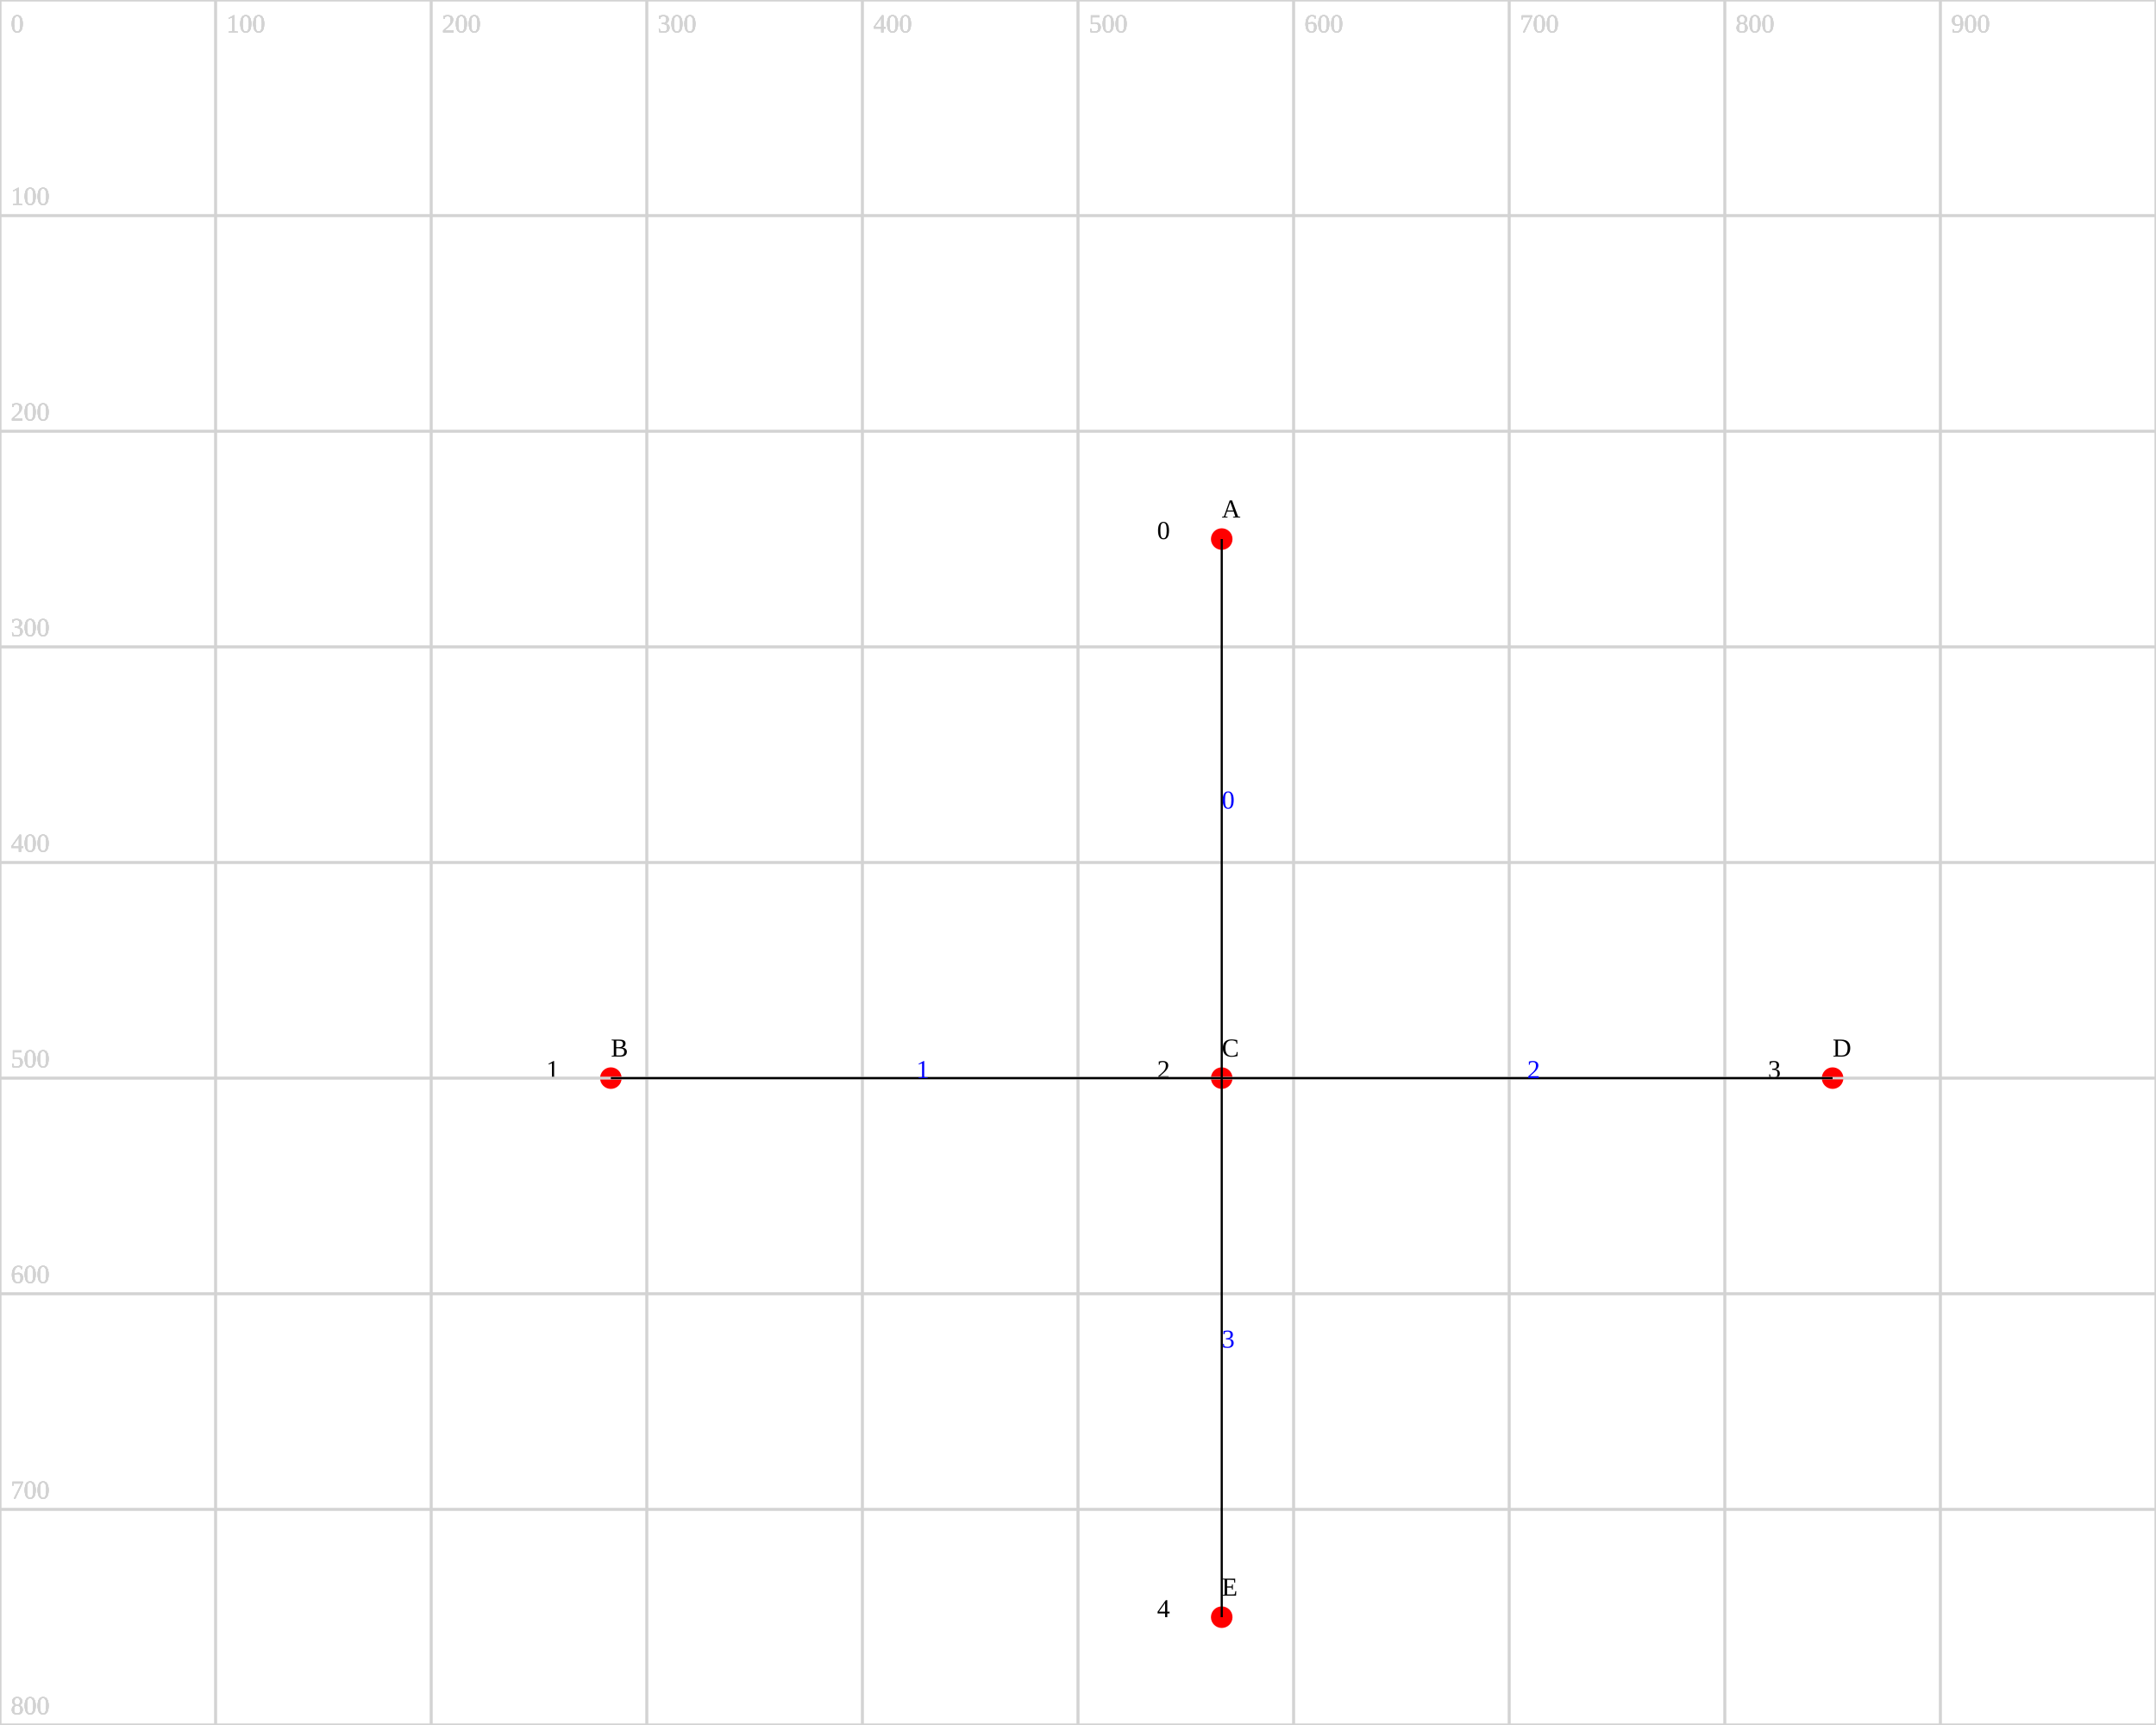
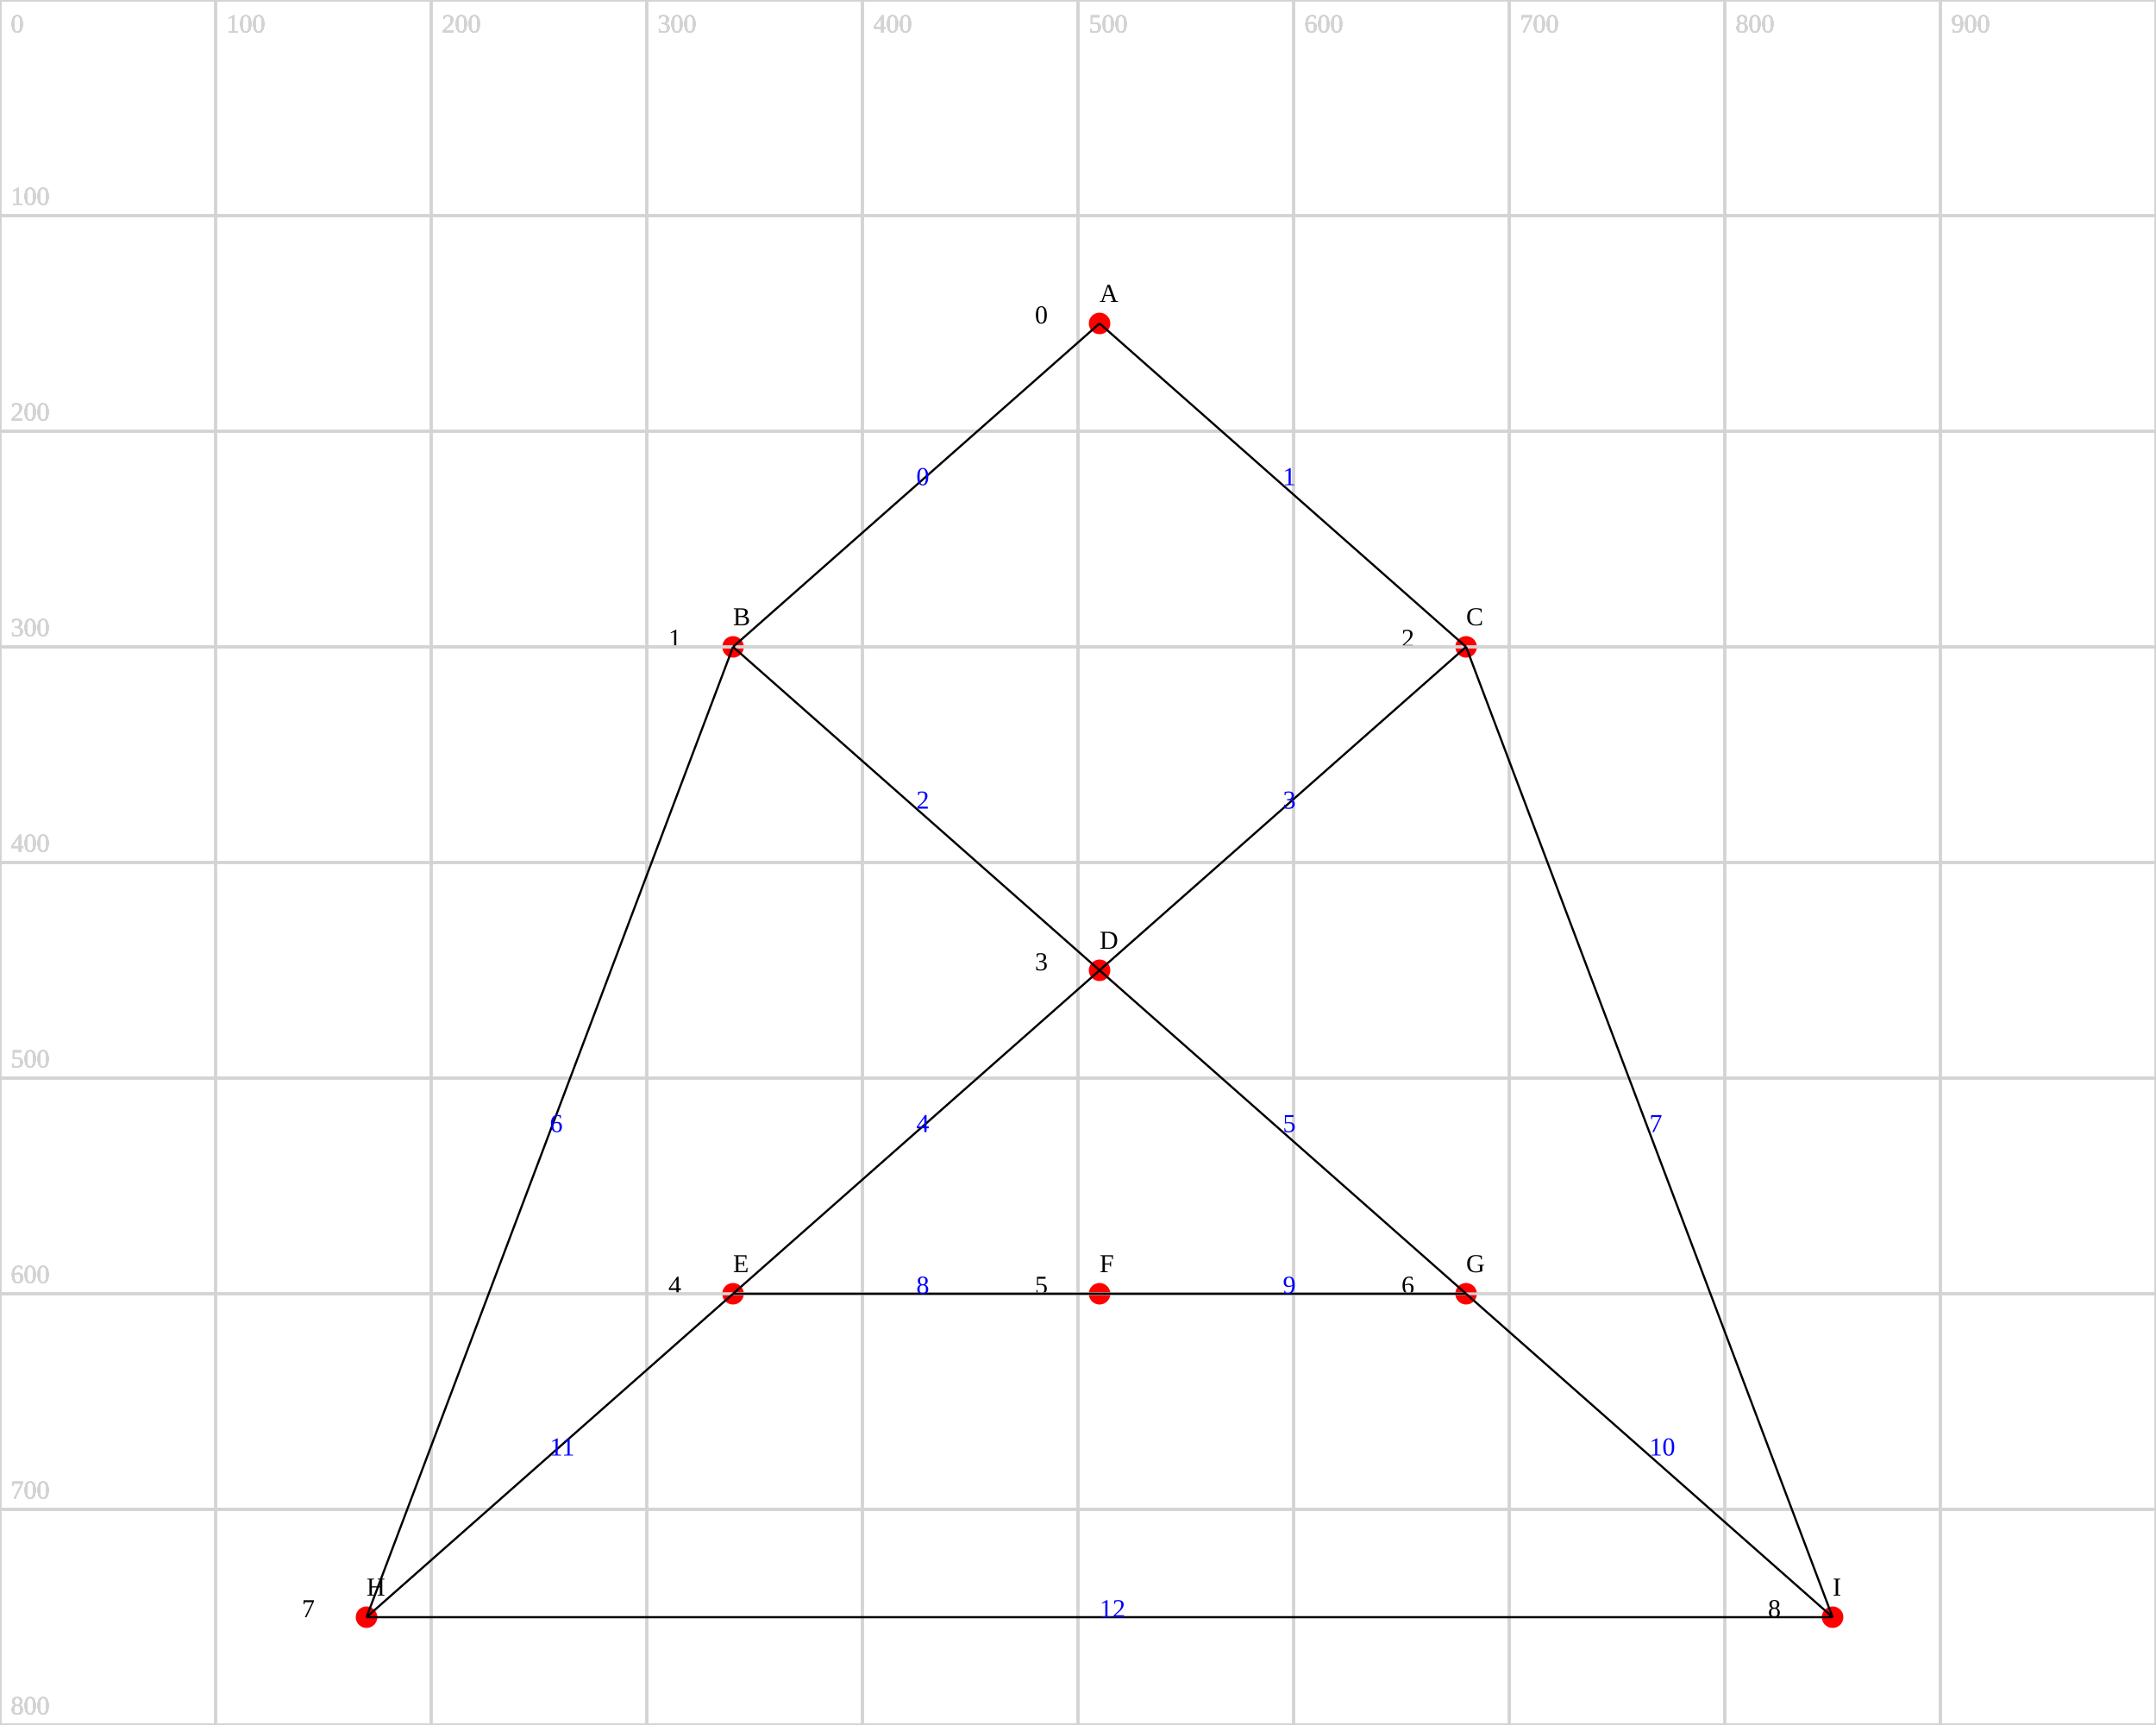
<svg xmlns="http://www.w3.org/2000/svg" version="1.1" width="1000" height="800">
-   <circle cx="566.667" cy="250" r="5" fill="red" />
-   <text x="566.667" y="240" fill="black">A</text>
-   <text x="536.667" y="250" fill="black">0</text>
-   <line x1="0" y1="0" x2="1000" y2="0" stroke="lightgrey" />
-   <text x="5" y="-5" fill="lightgrey">0</text>
-   <line x1="0" y1="100" x2="1000" y2="100" stroke="lightgrey" />
-   <text x="5" y="95" fill="lightgrey">100</text>
-   <line x1="0" y1="200" x2="1000" y2="200" stroke="lightgrey" />
-   <text x="5" y="195" fill="lightgrey">200</text>
-   <line x1="0" y1="300" x2="1000" y2="300" stroke="lightgrey" />
-   <text x="5" y="295" fill="lightgrey">300</text>
-   <line x1="0" y1="400" x2="1000" y2="400" stroke="lightgrey" />
-   <text x="5" y="395" fill="lightgrey">400</text>
-   <line x1="0" y1="500" x2="1000" y2="500" stroke="lightgrey" />
-   <text x="5" y="495" fill="lightgrey">500</text>
-   <line x1="0" y1="600" x2="1000" y2="600" stroke="lightgrey" />
-   <text x="5" y="595" fill="lightgrey">600</text>
-   <line x1="0" y1="700" x2="1000" y2="700" stroke="lightgrey" />
-   <text x="5" y="695" fill="lightgrey">700</text>
-   <line x1="0" y1="800" x2="1000" y2="800" stroke="lightgrey" />
-   <text x="5" y="795" fill="lightgrey">800</text>
-   <line x1="0" y1="0" x2="0" y2="800" stroke="lightgrey" />
-   <text x="5" y="15" fill="lightgrey">0</text>
-   <line x1="100" y1="0" x2="100" y2="800" stroke="lightgrey" />
-   <text x="105" y="15" fill="lightgrey">100</text>
-   <line x1="200" y1="0" x2="200" y2="800" stroke="lightgrey" />
-   <text x="205" y="15" fill="lightgrey">200</text>
-   <line x1="300" y1="0" x2="300" y2="800" stroke="lightgrey" />
-   <text x="305" y="15" fill="lightgrey">300</text>
-   <line x1="400" y1="0" x2="400" y2="800" stroke="lightgrey" />
-   <text x="405" y="15" fill="lightgrey">400</text>
-   <line x1="500" y1="0" x2="500" y2="800" stroke="lightgrey" />
-   <text x="505" y="15" fill="lightgrey">500</text>
-   <line x1="600" y1="0" x2="600" y2="800" stroke="lightgrey" />
-   <text x="605" y="15" fill="lightgrey">600</text>
-   <line x1="700" y1="0" x2="700" y2="800" stroke="lightgrey" />
-   <text x="705" y="15" fill="lightgrey">700</text>
-   <line x1="800" y1="0" x2="800" y2="800" stroke="lightgrey" />
-   <text x="805" y="15" fill="lightgrey">800</text>
-   <line x1="900" y1="0" x2="900" y2="800" stroke="lightgrey" />
-   <text x="905" y="15" fill="lightgrey">900</text>
-   <line x1="1000" y1="0" x2="1000" y2="800" stroke="lightgrey" />
-   <text x="1005" y="15" fill="lightgrey">1000</text>
-   <circle cx="283.333" cy="500" r="5" fill="red" />
-   <text x="283.333" y="490" fill="black">B</text>
-   <text x="253.333" y="500" fill="black">1</text>
-   <line x1="0" y1="0" x2="1000" y2="0" stroke="lightgrey" />
-   <text x="5" y="-5" fill="lightgrey">0</text>
-   <line x1="0" y1="100" x2="1000" y2="100" stroke="lightgrey" />
-   <text x="5" y="95" fill="lightgrey">100</text>
-   <line x1="0" y1="200" x2="1000" y2="200" stroke="lightgrey" />
-   <text x="5" y="195" fill="lightgrey">200</text>
-   <line x1="0" y1="300" x2="1000" y2="300" stroke="lightgrey" />
-   <text x="5" y="295" fill="lightgrey">300</text>
-   <line x1="0" y1="400" x2="1000" y2="400" stroke="lightgrey" />
-   <text x="5" y="395" fill="lightgrey">400</text>
-   <line x1="0" y1="500" x2="1000" y2="500" stroke="lightgrey" />
-   <text x="5" y="495" fill="lightgrey">500</text>
-   <line x1="0" y1="600" x2="1000" y2="600" stroke="lightgrey" />
-   <text x="5" y="595" fill="lightgrey">600</text>
-   <line x1="0" y1="700" x2="1000" y2="700" stroke="lightgrey" />
-   <text x="5" y="695" fill="lightgrey">700</text>
-   <line x1="0" y1="800" x2="1000" y2="800" stroke="lightgrey" />
-   <text x="5" y="795" fill="lightgrey">800</text>
-   <line x1="0" y1="0" x2="0" y2="800" stroke="lightgrey" />
-   <text x="5" y="15" fill="lightgrey">0</text>
-   <line x1="100" y1="0" x2="100" y2="800" stroke="lightgrey" />
-   <text x="105" y="15" fill="lightgrey">100</text>
-   <line x1="200" y1="0" x2="200" y2="800" stroke="lightgrey" />
-   <text x="205" y="15" fill="lightgrey">200</text>
-   <line x1="300" y1="0" x2="300" y2="800" stroke="lightgrey" />
-   <text x="305" y="15" fill="lightgrey">300</text>
-   <line x1="400" y1="0" x2="400" y2="800" stroke="lightgrey" />
-   <text x="405" y="15" fill="lightgrey">400</text>
-   <line x1="500" y1="0" x2="500" y2="800" stroke="lightgrey" />
-   <text x="505" y="15" fill="lightgrey">500</text>
-   <line x1="600" y1="0" x2="600" y2="800" stroke="lightgrey" />
-   <text x="605" y="15" fill="lightgrey">600</text>
-   <line x1="700" y1="0" x2="700" y2="800" stroke="lightgrey" />
-   <text x="705" y="15" fill="lightgrey">700</text>
-   <line x1="800" y1="0" x2="800" y2="800" stroke="lightgrey" />
-   <text x="805" y="15" fill="lightgrey">800</text>
-   <line x1="900" y1="0" x2="900" y2="800" stroke="lightgrey" />
-   <text x="905" y="15" fill="lightgrey">900</text>
-   <line x1="1000" y1="0" x2="1000" y2="800" stroke="lightgrey" />
-   <text x="1005" y="15" fill="lightgrey">1000</text>
-   <circle cx="566.667" cy="500" r="5" fill="red" />
-   <text x="566.667" y="490" fill="black">C</text>
-   <text x="536.667" y="500" fill="black">2</text>
-   <line x1="0" y1="0" x2="1000" y2="0" stroke="lightgrey" />
-   <text x="5" y="-5" fill="lightgrey">0</text>
-   <line x1="0" y1="100" x2="1000" y2="100" stroke="lightgrey" />
-   <text x="5" y="95" fill="lightgrey">100</text>
-   <line x1="0" y1="200" x2="1000" y2="200" stroke="lightgrey" />
-   <text x="5" y="195" fill="lightgrey">200</text>
-   <line x1="0" y1="300" x2="1000" y2="300" stroke="lightgrey" />
-   <text x="5" y="295" fill="lightgrey">300</text>
-   <line x1="0" y1="400" x2="1000" y2="400" stroke="lightgrey" />
-   <text x="5" y="395" fill="lightgrey">400</text>
-   <line x1="0" y1="500" x2="1000" y2="500" stroke="lightgrey" />
-   <text x="5" y="495" fill="lightgrey">500</text>
-   <line x1="0" y1="600" x2="1000" y2="600" stroke="lightgrey" />
-   <text x="5" y="595" fill="lightgrey">600</text>
-   <line x1="0" y1="700" x2="1000" y2="700" stroke="lightgrey" />
-   <text x="5" y="695" fill="lightgrey">700</text>
-   <line x1="0" y1="800" x2="1000" y2="800" stroke="lightgrey" />
-   <text x="5" y="795" fill="lightgrey">800</text>
-   <line x1="0" y1="0" x2="0" y2="800" stroke="lightgrey" />
-   <text x="5" y="15" fill="lightgrey">0</text>
-   <line x1="100" y1="0" x2="100" y2="800" stroke="lightgrey" />
-   <text x="105" y="15" fill="lightgrey">100</text>
-   <line x1="200" y1="0" x2="200" y2="800" stroke="lightgrey" />
-   <text x="205" y="15" fill="lightgrey">200</text>
-   <line x1="300" y1="0" x2="300" y2="800" stroke="lightgrey" />
-   <text x="305" y="15" fill="lightgrey">300</text>
-   <line x1="400" y1="0" x2="400" y2="800" stroke="lightgrey" />
-   <text x="405" y="15" fill="lightgrey">400</text>
-   <line x1="500" y1="0" x2="500" y2="800" stroke="lightgrey" />
-   <text x="505" y="15" fill="lightgrey">500</text>
-   <line x1="600" y1="0" x2="600" y2="800" stroke="lightgrey" />
-   <text x="605" y="15" fill="lightgrey">600</text>
-   <line x1="700" y1="0" x2="700" y2="800" stroke="lightgrey" />
-   <text x="705" y="15" fill="lightgrey">700</text>
-   <line x1="800" y1="0" x2="800" y2="800" stroke="lightgrey" />
-   <text x="805" y="15" fill="lightgrey">800</text>
-   <line x1="900" y1="0" x2="900" y2="800" stroke="lightgrey" />
-   <text x="905" y="15" fill="lightgrey">900</text>
-   <line x1="1000" y1="0" x2="1000" y2="800" stroke="lightgrey" />
-   <text x="1005" y="15" fill="lightgrey">1000</text>
-   <circle cx="850" cy="500" r="5" fill="red" />
-   <text x="850" y="490" fill="black">D</text>
-   <text x="820" y="500" fill="black">3</text>
-   <line x1="0" y1="0" x2="1000" y2="0" stroke="lightgrey" />
-   <text x="5" y="-5" fill="lightgrey">0</text>
-   <line x1="0" y1="100" x2="1000" y2="100" stroke="lightgrey" />
-   <text x="5" y="95" fill="lightgrey">100</text>
-   <line x1="0" y1="200" x2="1000" y2="200" stroke="lightgrey" />
-   <text x="5" y="195" fill="lightgrey">200</text>
-   <line x1="0" y1="300" x2="1000" y2="300" stroke="lightgrey" />
-   <text x="5" y="295" fill="lightgrey">300</text>
-   <line x1="0" y1="400" x2="1000" y2="400" stroke="lightgrey" />
-   <text x="5" y="395" fill="lightgrey">400</text>
-   <line x1="0" y1="500" x2="1000" y2="500" stroke="lightgrey" />
-   <text x="5" y="495" fill="lightgrey">500</text>
-   <line x1="0" y1="600" x2="1000" y2="600" stroke="lightgrey" />
-   <text x="5" y="595" fill="lightgrey">600</text>
-   <line x1="0" y1="700" x2="1000" y2="700" stroke="lightgrey" />
-   <text x="5" y="695" fill="lightgrey">700</text>
-   <line x1="0" y1="800" x2="1000" y2="800" stroke="lightgrey" />
-   <text x="5" y="795" fill="lightgrey">800</text>
-   <line x1="0" y1="0" x2="0" y2="800" stroke="lightgrey" />
-   <text x="5" y="15" fill="lightgrey">0</text>
-   <line x1="100" y1="0" x2="100" y2="800" stroke="lightgrey" />
-   <text x="105" y="15" fill="lightgrey">100</text>
-   <line x1="200" y1="0" x2="200" y2="800" stroke="lightgrey" />
-   <text x="205" y="15" fill="lightgrey">200</text>
-   <line x1="300" y1="0" x2="300" y2="800" stroke="lightgrey" />
-   <text x="305" y="15" fill="lightgrey">300</text>
-   <line x1="400" y1="0" x2="400" y2="800" stroke="lightgrey" />
-   <text x="405" y="15" fill="lightgrey">400</text>
-   <line x1="500" y1="0" x2="500" y2="800" stroke="lightgrey" />
-   <text x="505" y="15" fill="lightgrey">500</text>
-   <line x1="600" y1="0" x2="600" y2="800" stroke="lightgrey" />
-   <text x="605" y="15" fill="lightgrey">600</text>
-   <line x1="700" y1="0" x2="700" y2="800" stroke="lightgrey" />
-   <text x="705" y="15" fill="lightgrey">700</text>
-   <line x1="800" y1="0" x2="800" y2="800" stroke="lightgrey" />
-   <text x="805" y="15" fill="lightgrey">800</text>
-   <line x1="900" y1="0" x2="900" y2="800" stroke="lightgrey" />
-   <text x="905" y="15" fill="lightgrey">900</text>
-   <line x1="1000" y1="0" x2="1000" y2="800" stroke="lightgrey" />
-   <text x="1005" y="15" fill="lightgrey">1000</text>
-   <circle cx="566.667" cy="750" r="5" fill="red" />
-   <text x="566.667" y="740" fill="black">E</text>
-   <text x="536.667" y="750" fill="black">4</text>
-   <line x1="0" y1="0" x2="1000" y2="0" stroke="lightgrey" />
-   <text x="5" y="-5" fill="lightgrey">0</text>
-   <line x1="0" y1="100" x2="1000" y2="100" stroke="lightgrey" />
-   <text x="5" y="95" fill="lightgrey">100</text>
-   <line x1="0" y1="200" x2="1000" y2="200" stroke="lightgrey" />
-   <text x="5" y="195" fill="lightgrey">200</text>
-   <line x1="0" y1="300" x2="1000" y2="300" stroke="lightgrey" />
-   <text x="5" y="295" fill="lightgrey">300</text>
-   <line x1="0" y1="400" x2="1000" y2="400" stroke="lightgrey" />
-   <text x="5" y="395" fill="lightgrey">400</text>
-   <line x1="0" y1="500" x2="1000" y2="500" stroke="lightgrey" />
-   <text x="5" y="495" fill="lightgrey">500</text>
-   <line x1="0" y1="600" x2="1000" y2="600" stroke="lightgrey" />
-   <text x="5" y="595" fill="lightgrey">600</text>
-   <line x1="0" y1="700" x2="1000" y2="700" stroke="lightgrey" />
-   <text x="5" y="695" fill="lightgrey">700</text>
-   <line x1="0" y1="800" x2="1000" y2="800" stroke="lightgrey" />
-   <text x="5" y="795" fill="lightgrey">800</text>
-   <line x1="0" y1="0" x2="0" y2="800" stroke="lightgrey" />
-   <text x="5" y="15" fill="lightgrey">0</text>
-   <line x1="100" y1="0" x2="100" y2="800" stroke="lightgrey" />
-   <text x="105" y="15" fill="lightgrey">100</text>
-   <line x1="200" y1="0" x2="200" y2="800" stroke="lightgrey" />
-   <text x="205" y="15" fill="lightgrey">200</text>
-   <line x1="300" y1="0" x2="300" y2="800" stroke="lightgrey" />
-   <text x="305" y="15" fill="lightgrey">300</text>
-   <line x1="400" y1="0" x2="400" y2="800" stroke="lightgrey" />
-   <text x="405" y="15" fill="lightgrey">400</text>
-   <line x1="500" y1="0" x2="500" y2="800" stroke="lightgrey" />
-   <text x="505" y="15" fill="lightgrey">500</text>
-   <line x1="600" y1="0" x2="600" y2="800" stroke="lightgrey" />
-   <text x="605" y="15" fill="lightgrey">600</text>
-   <line x1="700" y1="0" x2="700" y2="800" stroke="lightgrey" />
-   <text x="705" y="15" fill="lightgrey">700</text>
-   <line x1="800" y1="0" x2="800" y2="800" stroke="lightgrey" />
-   <text x="805" y="15" fill="lightgrey">800</text>
-   <line x1="900" y1="0" x2="900" y2="800" stroke="lightgrey" />
-   <text x="905" y="15" fill="lightgrey">900</text>
-   <line x1="1000" y1="0" x2="1000" y2="800" stroke="lightgrey" />
-   <text x="1005" y="15" fill="lightgrey">1000</text>
-   <line x1="566.667" y1="250" x2="566.667" y2="500" stroke="black" />
-   <text x="566.667" y="375" fill="blue">0</text>
-   <line x1="283.333" y1="500" x2="566.667" y2="500" stroke="black" />
-   <text x="425" y="500" fill="blue">1</text>
-   <line x1="566.667" y1="500" x2="850" y2="500" stroke="black" />
-   <text x="708.333" y="500" fill="blue">2</text>
-   <line x1="566.667" y1="500" x2="566.667" y2="750" stroke="black" />
-   <text x="566.667" y="625" fill="blue">3</text>
+   <circle cx="510" cy="150" r="5" fill="red" />
+   <text x="510" y="140" fill="black">A</text>
+   <text x="480" y="150" fill="black">0</text>
+   <line x1="0" y1="0" x2="1000" y2="0" stroke="lightgrey" />
+   <text x="5" y="-5" fill="lightgrey">0</text>
+   <line x1="0" y1="100" x2="1000" y2="100" stroke="lightgrey" />
+   <text x="5" y="95" fill="lightgrey">100</text>
+   <line x1="0" y1="200" x2="1000" y2="200" stroke="lightgrey" />
+   <text x="5" y="195" fill="lightgrey">200</text>
+   <line x1="0" y1="300" x2="1000" y2="300" stroke="lightgrey" />
+   <text x="5" y="295" fill="lightgrey">300</text>
+   <line x1="0" y1="400" x2="1000" y2="400" stroke="lightgrey" />
+   <text x="5" y="395" fill="lightgrey">400</text>
+   <line x1="0" y1="500" x2="1000" y2="500" stroke="lightgrey" />
+   <text x="5" y="495" fill="lightgrey">500</text>
+   <line x1="0" y1="600" x2="1000" y2="600" stroke="lightgrey" />
+   <text x="5" y="595" fill="lightgrey">600</text>
+   <line x1="0" y1="700" x2="1000" y2="700" stroke="lightgrey" />
+   <text x="5" y="695" fill="lightgrey">700</text>
+   <line x1="0" y1="800" x2="1000" y2="800" stroke="lightgrey" />
+   <text x="5" y="795" fill="lightgrey">800</text>
+   <line x1="0" y1="0" x2="0" y2="800" stroke="lightgrey" />
+   <text x="5" y="15" fill="lightgrey">0</text>
+   <line x1="100" y1="0" x2="100" y2="800" stroke="lightgrey" />
+   <text x="105" y="15" fill="lightgrey">100</text>
+   <line x1="200" y1="0" x2="200" y2="800" stroke="lightgrey" />
+   <text x="205" y="15" fill="lightgrey">200</text>
+   <line x1="300" y1="0" x2="300" y2="800" stroke="lightgrey" />
+   <text x="305" y="15" fill="lightgrey">300</text>
+   <line x1="400" y1="0" x2="400" y2="800" stroke="lightgrey" />
+   <text x="405" y="15" fill="lightgrey">400</text>
+   <line x1="500" y1="0" x2="500" y2="800" stroke="lightgrey" />
+   <text x="505" y="15" fill="lightgrey">500</text>
+   <line x1="600" y1="0" x2="600" y2="800" stroke="lightgrey" />
+   <text x="605" y="15" fill="lightgrey">600</text>
+   <line x1="700" y1="0" x2="700" y2="800" stroke="lightgrey" />
+   <text x="705" y="15" fill="lightgrey">700</text>
+   <line x1="800" y1="0" x2="800" y2="800" stroke="lightgrey" />
+   <text x="805" y="15" fill="lightgrey">800</text>
+   <line x1="900" y1="0" x2="900" y2="800" stroke="lightgrey" />
+   <text x="905" y="15" fill="lightgrey">900</text>
+   <line x1="1000" y1="0" x2="1000" y2="800" stroke="lightgrey" />
+   <text x="1005" y="15" fill="lightgrey">1000</text>
+   <circle cx="340" cy="300" r="5" fill="red" />
+   <text x="340" y="290" fill="black">B</text>
+   <text x="310" y="300" fill="black">1</text>
+   <line x1="0" y1="0" x2="1000" y2="0" stroke="lightgrey" />
+   <text x="5" y="-5" fill="lightgrey">0</text>
+   <line x1="0" y1="100" x2="1000" y2="100" stroke="lightgrey" />
+   <text x="5" y="95" fill="lightgrey">100</text>
+   <line x1="0" y1="200" x2="1000" y2="200" stroke="lightgrey" />
+   <text x="5" y="195" fill="lightgrey">200</text>
+   <line x1="0" y1="300" x2="1000" y2="300" stroke="lightgrey" />
+   <text x="5" y="295" fill="lightgrey">300</text>
+   <line x1="0" y1="400" x2="1000" y2="400" stroke="lightgrey" />
+   <text x="5" y="395" fill="lightgrey">400</text>
+   <line x1="0" y1="500" x2="1000" y2="500" stroke="lightgrey" />
+   <text x="5" y="495" fill="lightgrey">500</text>
+   <line x1="0" y1="600" x2="1000" y2="600" stroke="lightgrey" />
+   <text x="5" y="595" fill="lightgrey">600</text>
+   <line x1="0" y1="700" x2="1000" y2="700" stroke="lightgrey" />
+   <text x="5" y="695" fill="lightgrey">700</text>
+   <line x1="0" y1="800" x2="1000" y2="800" stroke="lightgrey" />
+   <text x="5" y="795" fill="lightgrey">800</text>
+   <line x1="0" y1="0" x2="0" y2="800" stroke="lightgrey" />
+   <text x="5" y="15" fill="lightgrey">0</text>
+   <line x1="100" y1="0" x2="100" y2="800" stroke="lightgrey" />
+   <text x="105" y="15" fill="lightgrey">100</text>
+   <line x1="200" y1="0" x2="200" y2="800" stroke="lightgrey" />
+   <text x="205" y="15" fill="lightgrey">200</text>
+   <line x1="300" y1="0" x2="300" y2="800" stroke="lightgrey" />
+   <text x="305" y="15" fill="lightgrey">300</text>
+   <line x1="400" y1="0" x2="400" y2="800" stroke="lightgrey" />
+   <text x="405" y="15" fill="lightgrey">400</text>
+   <line x1="500" y1="0" x2="500" y2="800" stroke="lightgrey" />
+   <text x="505" y="15" fill="lightgrey">500</text>
+   <line x1="600" y1="0" x2="600" y2="800" stroke="lightgrey" />
+   <text x="605" y="15" fill="lightgrey">600</text>
+   <line x1="700" y1="0" x2="700" y2="800" stroke="lightgrey" />
+   <text x="705" y="15" fill="lightgrey">700</text>
+   <line x1="800" y1="0" x2="800" y2="800" stroke="lightgrey" />
+   <text x="805" y="15" fill="lightgrey">800</text>
+   <line x1="900" y1="0" x2="900" y2="800" stroke="lightgrey" />
+   <text x="905" y="15" fill="lightgrey">900</text>
+   <line x1="1000" y1="0" x2="1000" y2="800" stroke="lightgrey" />
+   <text x="1005" y="15" fill="lightgrey">1000</text>
+   <circle cx="680" cy="300" r="5" fill="red" />
+   <text x="680" y="290" fill="black">C</text>
+   <text x="650" y="300" fill="black">2</text>
+   <line x1="0" y1="0" x2="1000" y2="0" stroke="lightgrey" />
+   <text x="5" y="-5" fill="lightgrey">0</text>
+   <line x1="0" y1="100" x2="1000" y2="100" stroke="lightgrey" />
+   <text x="5" y="95" fill="lightgrey">100</text>
+   <line x1="0" y1="200" x2="1000" y2="200" stroke="lightgrey" />
+   <text x="5" y="195" fill="lightgrey">200</text>
+   <line x1="0" y1="300" x2="1000" y2="300" stroke="lightgrey" />
+   <text x="5" y="295" fill="lightgrey">300</text>
+   <line x1="0" y1="400" x2="1000" y2="400" stroke="lightgrey" />
+   <text x="5" y="395" fill="lightgrey">400</text>
+   <line x1="0" y1="500" x2="1000" y2="500" stroke="lightgrey" />
+   <text x="5" y="495" fill="lightgrey">500</text>
+   <line x1="0" y1="600" x2="1000" y2="600" stroke="lightgrey" />
+   <text x="5" y="595" fill="lightgrey">600</text>
+   <line x1="0" y1="700" x2="1000" y2="700" stroke="lightgrey" />
+   <text x="5" y="695" fill="lightgrey">700</text>
+   <line x1="0" y1="800" x2="1000" y2="800" stroke="lightgrey" />
+   <text x="5" y="795" fill="lightgrey">800</text>
+   <line x1="0" y1="0" x2="0" y2="800" stroke="lightgrey" />
+   <text x="5" y="15" fill="lightgrey">0</text>
+   <line x1="100" y1="0" x2="100" y2="800" stroke="lightgrey" />
+   <text x="105" y="15" fill="lightgrey">100</text>
+   <line x1="200" y1="0" x2="200" y2="800" stroke="lightgrey" />
+   <text x="205" y="15" fill="lightgrey">200</text>
+   <line x1="300" y1="0" x2="300" y2="800" stroke="lightgrey" />
+   <text x="305" y="15" fill="lightgrey">300</text>
+   <line x1="400" y1="0" x2="400" y2="800" stroke="lightgrey" />
+   <text x="405" y="15" fill="lightgrey">400</text>
+   <line x1="500" y1="0" x2="500" y2="800" stroke="lightgrey" />
+   <text x="505" y="15" fill="lightgrey">500</text>
+   <line x1="600" y1="0" x2="600" y2="800" stroke="lightgrey" />
+   <text x="605" y="15" fill="lightgrey">600</text>
+   <line x1="700" y1="0" x2="700" y2="800" stroke="lightgrey" />
+   <text x="705" y="15" fill="lightgrey">700</text>
+   <line x1="800" y1="0" x2="800" y2="800" stroke="lightgrey" />
+   <text x="805" y="15" fill="lightgrey">800</text>
+   <line x1="900" y1="0" x2="900" y2="800" stroke="lightgrey" />
+   <text x="905" y="15" fill="lightgrey">900</text>
+   <line x1="1000" y1="0" x2="1000" y2="800" stroke="lightgrey" />
+   <text x="1005" y="15" fill="lightgrey">1000</text>
+   <circle cx="510" cy="450" r="5" fill="red" />
+   <text x="510" y="440" fill="black">D</text>
+   <text x="480" y="450" fill="black">3</text>
+   <line x1="0" y1="0" x2="1000" y2="0" stroke="lightgrey" />
+   <text x="5" y="-5" fill="lightgrey">0</text>
+   <line x1="0" y1="100" x2="1000" y2="100" stroke="lightgrey" />
+   <text x="5" y="95" fill="lightgrey">100</text>
+   <line x1="0" y1="200" x2="1000" y2="200" stroke="lightgrey" />
+   <text x="5" y="195" fill="lightgrey">200</text>
+   <line x1="0" y1="300" x2="1000" y2="300" stroke="lightgrey" />
+   <text x="5" y="295" fill="lightgrey">300</text>
+   <line x1="0" y1="400" x2="1000" y2="400" stroke="lightgrey" />
+   <text x="5" y="395" fill="lightgrey">400</text>
+   <line x1="0" y1="500" x2="1000" y2="500" stroke="lightgrey" />
+   <text x="5" y="495" fill="lightgrey">500</text>
+   <line x1="0" y1="600" x2="1000" y2="600" stroke="lightgrey" />
+   <text x="5" y="595" fill="lightgrey">600</text>
+   <line x1="0" y1="700" x2="1000" y2="700" stroke="lightgrey" />
+   <text x="5" y="695" fill="lightgrey">700</text>
+   <line x1="0" y1="800" x2="1000" y2="800" stroke="lightgrey" />
+   <text x="5" y="795" fill="lightgrey">800</text>
+   <line x1="0" y1="0" x2="0" y2="800" stroke="lightgrey" />
+   <text x="5" y="15" fill="lightgrey">0</text>
+   <line x1="100" y1="0" x2="100" y2="800" stroke="lightgrey" />
+   <text x="105" y="15" fill="lightgrey">100</text>
+   <line x1="200" y1="0" x2="200" y2="800" stroke="lightgrey" />
+   <text x="205" y="15" fill="lightgrey">200</text>
+   <line x1="300" y1="0" x2="300" y2="800" stroke="lightgrey" />
+   <text x="305" y="15" fill="lightgrey">300</text>
+   <line x1="400" y1="0" x2="400" y2="800" stroke="lightgrey" />
+   <text x="405" y="15" fill="lightgrey">400</text>
+   <line x1="500" y1="0" x2="500" y2="800" stroke="lightgrey" />
+   <text x="505" y="15" fill="lightgrey">500</text>
+   <line x1="600" y1="0" x2="600" y2="800" stroke="lightgrey" />
+   <text x="605" y="15" fill="lightgrey">600</text>
+   <line x1="700" y1="0" x2="700" y2="800" stroke="lightgrey" />
+   <text x="705" y="15" fill="lightgrey">700</text>
+   <line x1="800" y1="0" x2="800" y2="800" stroke="lightgrey" />
+   <text x="805" y="15" fill="lightgrey">800</text>
+   <line x1="900" y1="0" x2="900" y2="800" stroke="lightgrey" />
+   <text x="905" y="15" fill="lightgrey">900</text>
+   <line x1="1000" y1="0" x2="1000" y2="800" stroke="lightgrey" />
+   <text x="1005" y="15" fill="lightgrey">1000</text>
+   <circle cx="340" cy="600" r="5" fill="red" />
+   <text x="340" y="590" fill="black">E</text>
+   <text x="310" y="600" fill="black">4</text>
+   <line x1="0" y1="0" x2="1000" y2="0" stroke="lightgrey" />
+   <text x="5" y="-5" fill="lightgrey">0</text>
+   <line x1="0" y1="100" x2="1000" y2="100" stroke="lightgrey" />
+   <text x="5" y="95" fill="lightgrey">100</text>
+   <line x1="0" y1="200" x2="1000" y2="200" stroke="lightgrey" />
+   <text x="5" y="195" fill="lightgrey">200</text>
+   <line x1="0" y1="300" x2="1000" y2="300" stroke="lightgrey" />
+   <text x="5" y="295" fill="lightgrey">300</text>
+   <line x1="0" y1="400" x2="1000" y2="400" stroke="lightgrey" />
+   <text x="5" y="395" fill="lightgrey">400</text>
+   <line x1="0" y1="500" x2="1000" y2="500" stroke="lightgrey" />
+   <text x="5" y="495" fill="lightgrey">500</text>
+   <line x1="0" y1="600" x2="1000" y2="600" stroke="lightgrey" />
+   <text x="5" y="595" fill="lightgrey">600</text>
+   <line x1="0" y1="700" x2="1000" y2="700" stroke="lightgrey" />
+   <text x="5" y="695" fill="lightgrey">700</text>
+   <line x1="0" y1="800" x2="1000" y2="800" stroke="lightgrey" />
+   <text x="5" y="795" fill="lightgrey">800</text>
+   <line x1="0" y1="0" x2="0" y2="800" stroke="lightgrey" />
+   <text x="5" y="15" fill="lightgrey">0</text>
+   <line x1="100" y1="0" x2="100" y2="800" stroke="lightgrey" />
+   <text x="105" y="15" fill="lightgrey">100</text>
+   <line x1="200" y1="0" x2="200" y2="800" stroke="lightgrey" />
+   <text x="205" y="15" fill="lightgrey">200</text>
+   <line x1="300" y1="0" x2="300" y2="800" stroke="lightgrey" />
+   <text x="305" y="15" fill="lightgrey">300</text>
+   <line x1="400" y1="0" x2="400" y2="800" stroke="lightgrey" />
+   <text x="405" y="15" fill="lightgrey">400</text>
+   <line x1="500" y1="0" x2="500" y2="800" stroke="lightgrey" />
+   <text x="505" y="15" fill="lightgrey">500</text>
+   <line x1="600" y1="0" x2="600" y2="800" stroke="lightgrey" />
+   <text x="605" y="15" fill="lightgrey">600</text>
+   <line x1="700" y1="0" x2="700" y2="800" stroke="lightgrey" />
+   <text x="705" y="15" fill="lightgrey">700</text>
+   <line x1="800" y1="0" x2="800" y2="800" stroke="lightgrey" />
+   <text x="805" y="15" fill="lightgrey">800</text>
+   <line x1="900" y1="0" x2="900" y2="800" stroke="lightgrey" />
+   <text x="905" y="15" fill="lightgrey">900</text>
+   <line x1="1000" y1="0" x2="1000" y2="800" stroke="lightgrey" />
+   <text x="1005" y="15" fill="lightgrey">1000</text>
+   <circle cx="510" cy="600" r="5" fill="red" />
+   <text x="510" y="590" fill="black">F</text>
+   <text x="480" y="600" fill="black">5</text>
+   <line x1="0" y1="0" x2="1000" y2="0" stroke="lightgrey" />
+   <text x="5" y="-5" fill="lightgrey">0</text>
+   <line x1="0" y1="100" x2="1000" y2="100" stroke="lightgrey" />
+   <text x="5" y="95" fill="lightgrey">100</text>
+   <line x1="0" y1="200" x2="1000" y2="200" stroke="lightgrey" />
+   <text x="5" y="195" fill="lightgrey">200</text>
+   <line x1="0" y1="300" x2="1000" y2="300" stroke="lightgrey" />
+   <text x="5" y="295" fill="lightgrey">300</text>
+   <line x1="0" y1="400" x2="1000" y2="400" stroke="lightgrey" />
+   <text x="5" y="395" fill="lightgrey">400</text>
+   <line x1="0" y1="500" x2="1000" y2="500" stroke="lightgrey" />
+   <text x="5" y="495" fill="lightgrey">500</text>
+   <line x1="0" y1="600" x2="1000" y2="600" stroke="lightgrey" />
+   <text x="5" y="595" fill="lightgrey">600</text>
+   <line x1="0" y1="700" x2="1000" y2="700" stroke="lightgrey" />
+   <text x="5" y="695" fill="lightgrey">700</text>
+   <line x1="0" y1="800" x2="1000" y2="800" stroke="lightgrey" />
+   <text x="5" y="795" fill="lightgrey">800</text>
+   <line x1="0" y1="0" x2="0" y2="800" stroke="lightgrey" />
+   <text x="5" y="15" fill="lightgrey">0</text>
+   <line x1="100" y1="0" x2="100" y2="800" stroke="lightgrey" />
+   <text x="105" y="15" fill="lightgrey">100</text>
+   <line x1="200" y1="0" x2="200" y2="800" stroke="lightgrey" />
+   <text x="205" y="15" fill="lightgrey">200</text>
+   <line x1="300" y1="0" x2="300" y2="800" stroke="lightgrey" />
+   <text x="305" y="15" fill="lightgrey">300</text>
+   <line x1="400" y1="0" x2="400" y2="800" stroke="lightgrey" />
+   <text x="405" y="15" fill="lightgrey">400</text>
+   <line x1="500" y1="0" x2="500" y2="800" stroke="lightgrey" />
+   <text x="505" y="15" fill="lightgrey">500</text>
+   <line x1="600" y1="0" x2="600" y2="800" stroke="lightgrey" />
+   <text x="605" y="15" fill="lightgrey">600</text>
+   <line x1="700" y1="0" x2="700" y2="800" stroke="lightgrey" />
+   <text x="705" y="15" fill="lightgrey">700</text>
+   <line x1="800" y1="0" x2="800" y2="800" stroke="lightgrey" />
+   <text x="805" y="15" fill="lightgrey">800</text>
+   <line x1="900" y1="0" x2="900" y2="800" stroke="lightgrey" />
+   <text x="905" y="15" fill="lightgrey">900</text>
+   <line x1="1000" y1="0" x2="1000" y2="800" stroke="lightgrey" />
+   <text x="1005" y="15" fill="lightgrey">1000</text>
+   <circle cx="680" cy="600" r="5" fill="red" />
+   <text x="680" y="590" fill="black">G</text>
+   <text x="650" y="600" fill="black">6</text>
+   <line x1="0" y1="0" x2="1000" y2="0" stroke="lightgrey" />
+   <text x="5" y="-5" fill="lightgrey">0</text>
+   <line x1="0" y1="100" x2="1000" y2="100" stroke="lightgrey" />
+   <text x="5" y="95" fill="lightgrey">100</text>
+   <line x1="0" y1="200" x2="1000" y2="200" stroke="lightgrey" />
+   <text x="5" y="195" fill="lightgrey">200</text>
+   <line x1="0" y1="300" x2="1000" y2="300" stroke="lightgrey" />
+   <text x="5" y="295" fill="lightgrey">300</text>
+   <line x1="0" y1="400" x2="1000" y2="400" stroke="lightgrey" />
+   <text x="5" y="395" fill="lightgrey">400</text>
+   <line x1="0" y1="500" x2="1000" y2="500" stroke="lightgrey" />
+   <text x="5" y="495" fill="lightgrey">500</text>
+   <line x1="0" y1="600" x2="1000" y2="600" stroke="lightgrey" />
+   <text x="5" y="595" fill="lightgrey">600</text>
+   <line x1="0" y1="700" x2="1000" y2="700" stroke="lightgrey" />
+   <text x="5" y="695" fill="lightgrey">700</text>
+   <line x1="0" y1="800" x2="1000" y2="800" stroke="lightgrey" />
+   <text x="5" y="795" fill="lightgrey">800</text>
+   <line x1="0" y1="0" x2="0" y2="800" stroke="lightgrey" />
+   <text x="5" y="15" fill="lightgrey">0</text>
+   <line x1="100" y1="0" x2="100" y2="800" stroke="lightgrey" />
+   <text x="105" y="15" fill="lightgrey">100</text>
+   <line x1="200" y1="0" x2="200" y2="800" stroke="lightgrey" />
+   <text x="205" y="15" fill="lightgrey">200</text>
+   <line x1="300" y1="0" x2="300" y2="800" stroke="lightgrey" />
+   <text x="305" y="15" fill="lightgrey">300</text>
+   <line x1="400" y1="0" x2="400" y2="800" stroke="lightgrey" />
+   <text x="405" y="15" fill="lightgrey">400</text>
+   <line x1="500" y1="0" x2="500" y2="800" stroke="lightgrey" />
+   <text x="505" y="15" fill="lightgrey">500</text>
+   <line x1="600" y1="0" x2="600" y2="800" stroke="lightgrey" />
+   <text x="605" y="15" fill="lightgrey">600</text>
+   <line x1="700" y1="0" x2="700" y2="800" stroke="lightgrey" />
+   <text x="705" y="15" fill="lightgrey">700</text>
+   <line x1="800" y1="0" x2="800" y2="800" stroke="lightgrey" />
+   <text x="805" y="15" fill="lightgrey">800</text>
+   <line x1="900" y1="0" x2="900" y2="800" stroke="lightgrey" />
+   <text x="905" y="15" fill="lightgrey">900</text>
+   <line x1="1000" y1="0" x2="1000" y2="800" stroke="lightgrey" />
+   <text x="1005" y="15" fill="lightgrey">1000</text>
+   <circle cx="170" cy="750" r="5" fill="red" />
+   <text x="170" y="740" fill="black">H</text>
+   <text x="140" y="750" fill="black">7</text>
+   <line x1="0" y1="0" x2="1000" y2="0" stroke="lightgrey" />
+   <text x="5" y="-5" fill="lightgrey">0</text>
+   <line x1="0" y1="100" x2="1000" y2="100" stroke="lightgrey" />
+   <text x="5" y="95" fill="lightgrey">100</text>
+   <line x1="0" y1="200" x2="1000" y2="200" stroke="lightgrey" />
+   <text x="5" y="195" fill="lightgrey">200</text>
+   <line x1="0" y1="300" x2="1000" y2="300" stroke="lightgrey" />
+   <text x="5" y="295" fill="lightgrey">300</text>
+   <line x1="0" y1="400" x2="1000" y2="400" stroke="lightgrey" />
+   <text x="5" y="395" fill="lightgrey">400</text>
+   <line x1="0" y1="500" x2="1000" y2="500" stroke="lightgrey" />
+   <text x="5" y="495" fill="lightgrey">500</text>
+   <line x1="0" y1="600" x2="1000" y2="600" stroke="lightgrey" />
+   <text x="5" y="595" fill="lightgrey">600</text>
+   <line x1="0" y1="700" x2="1000" y2="700" stroke="lightgrey" />
+   <text x="5" y="695" fill="lightgrey">700</text>
+   <line x1="0" y1="800" x2="1000" y2="800" stroke="lightgrey" />
+   <text x="5" y="795" fill="lightgrey">800</text>
+   <line x1="0" y1="0" x2="0" y2="800" stroke="lightgrey" />
+   <text x="5" y="15" fill="lightgrey">0</text>
+   <line x1="100" y1="0" x2="100" y2="800" stroke="lightgrey" />
+   <text x="105" y="15" fill="lightgrey">100</text>
+   <line x1="200" y1="0" x2="200" y2="800" stroke="lightgrey" />
+   <text x="205" y="15" fill="lightgrey">200</text>
+   <line x1="300" y1="0" x2="300" y2="800" stroke="lightgrey" />
+   <text x="305" y="15" fill="lightgrey">300</text>
+   <line x1="400" y1="0" x2="400" y2="800" stroke="lightgrey" />
+   <text x="405" y="15" fill="lightgrey">400</text>
+   <line x1="500" y1="0" x2="500" y2="800" stroke="lightgrey" />
+   <text x="505" y="15" fill="lightgrey">500</text>
+   <line x1="600" y1="0" x2="600" y2="800" stroke="lightgrey" />
+   <text x="605" y="15" fill="lightgrey">600</text>
+   <line x1="700" y1="0" x2="700" y2="800" stroke="lightgrey" />
+   <text x="705" y="15" fill="lightgrey">700</text>
+   <line x1="800" y1="0" x2="800" y2="800" stroke="lightgrey" />
+   <text x="805" y="15" fill="lightgrey">800</text>
+   <line x1="900" y1="0" x2="900" y2="800" stroke="lightgrey" />
+   <text x="905" y="15" fill="lightgrey">900</text>
+   <line x1="1000" y1="0" x2="1000" y2="800" stroke="lightgrey" />
+   <text x="1005" y="15" fill="lightgrey">1000</text>
+   <circle cx="850" cy="750" r="5" fill="red" />
+   <text x="850" y="740" fill="black">I</text>
+   <text x="820" y="750" fill="black">8</text>
+   <line x1="0" y1="0" x2="1000" y2="0" stroke="lightgrey" />
+   <text x="5" y="-5" fill="lightgrey">0</text>
+   <line x1="0" y1="100" x2="1000" y2="100" stroke="lightgrey" />
+   <text x="5" y="95" fill="lightgrey">100</text>
+   <line x1="0" y1="200" x2="1000" y2="200" stroke="lightgrey" />
+   <text x="5" y="195" fill="lightgrey">200</text>
+   <line x1="0" y1="300" x2="1000" y2="300" stroke="lightgrey" />
+   <text x="5" y="295" fill="lightgrey">300</text>
+   <line x1="0" y1="400" x2="1000" y2="400" stroke="lightgrey" />
+   <text x="5" y="395" fill="lightgrey">400</text>
+   <line x1="0" y1="500" x2="1000" y2="500" stroke="lightgrey" />
+   <text x="5" y="495" fill="lightgrey">500</text>
+   <line x1="0" y1="600" x2="1000" y2="600" stroke="lightgrey" />
+   <text x="5" y="595" fill="lightgrey">600</text>
+   <line x1="0" y1="700" x2="1000" y2="700" stroke="lightgrey" />
+   <text x="5" y="695" fill="lightgrey">700</text>
+   <line x1="0" y1="800" x2="1000" y2="800" stroke="lightgrey" />
+   <text x="5" y="795" fill="lightgrey">800</text>
+   <line x1="0" y1="0" x2="0" y2="800" stroke="lightgrey" />
+   <text x="5" y="15" fill="lightgrey">0</text>
+   <line x1="100" y1="0" x2="100" y2="800" stroke="lightgrey" />
+   <text x="105" y="15" fill="lightgrey">100</text>
+   <line x1="200" y1="0" x2="200" y2="800" stroke="lightgrey" />
+   <text x="205" y="15" fill="lightgrey">200</text>
+   <line x1="300" y1="0" x2="300" y2="800" stroke="lightgrey" />
+   <text x="305" y="15" fill="lightgrey">300</text>
+   <line x1="400" y1="0" x2="400" y2="800" stroke="lightgrey" />
+   <text x="405" y="15" fill="lightgrey">400</text>
+   <line x1="500" y1="0" x2="500" y2="800" stroke="lightgrey" />
+   <text x="505" y="15" fill="lightgrey">500</text>
+   <line x1="600" y1="0" x2="600" y2="800" stroke="lightgrey" />
+   <text x="605" y="15" fill="lightgrey">600</text>
+   <line x1="700" y1="0" x2="700" y2="800" stroke="lightgrey" />
+   <text x="705" y="15" fill="lightgrey">700</text>
+   <line x1="800" y1="0" x2="800" y2="800" stroke="lightgrey" />
+   <text x="805" y="15" fill="lightgrey">800</text>
+   <line x1="900" y1="0" x2="900" y2="800" stroke="lightgrey" />
+   <text x="905" y="15" fill="lightgrey">900</text>
+   <line x1="1000" y1="0" x2="1000" y2="800" stroke="lightgrey" />
+   <text x="1005" y="15" fill="lightgrey">1000</text>
+   <line x1="510" y1="150" x2="340" y2="300" stroke="black" />
+   <text x="425" y="225" fill="blue">0</text>
+   <line x1="510" y1="150" x2="680" y2="300" stroke="black" />
+   <text x="595" y="225" fill="blue">1</text>
+   <line x1="340" y1="300" x2="510" y2="450" stroke="black" />
+   <text x="425" y="375" fill="blue">2</text>
+   <line x1="680" y1="300" x2="510" y2="450" stroke="black" />
+   <text x="595" y="375" fill="blue">3</text>
+   <line x1="510" y1="450" x2="340" y2="600" stroke="black" />
+   <text x="425" y="525" fill="blue">4</text>
+   <line x1="510" y1="450" x2="680" y2="600" stroke="black" />
+   <text x="595" y="525" fill="blue">5</text>
+   <line x1="340" y1="300" x2="170" y2="750" stroke="black" />
+   <text x="255" y="525" fill="blue">6</text>
+   <line x1="680" y1="300" x2="850" y2="750" stroke="black" />
+   <text x="765" y="525" fill="blue">7</text>
+   <line x1="340" y1="600" x2="510" y2="600" stroke="black" />
+   <text x="425" y="600" fill="blue">8</text>
+   <line x1="510" y1="600" x2="680" y2="600" stroke="black" />
+   <text x="595" y="600" fill="blue">9</text>
+   <line x1="680" y1="600" x2="850" y2="750" stroke="black" />
+   <text x="765" y="675" fill="blue">10</text>
+   <line x1="340" y1="600" x2="170" y2="750" stroke="black" />
+   <text x="255" y="675" fill="blue">11</text>
+   <line x1="170" y1="750" x2="850" y2="750" stroke="black" />
+   <text x="510" y="750" fill="blue">12</text>
  <defs>
    <radialGradient id="redball" cx="30%" cy="30%" r="100%" fx="30%" fy="30%">
      <stop offset="0%" style="stop-color:rgb(255,250,250)" />
      <stop offset="3%" style="stop-color:rgb(255,250,250)" />
      <stop offset="7%" style="stop-color:rgb(255,160,160)" />
      <stop offset="70%" style="stop-color:rgb(255,0,0)" />
      <stop offset="100%" style="stop-color:rgb(255,0,0)" />
    </radialGradient>
    <radialGradient id="greenball" cx="30%" cy="30%" r="100%" fx="30%" fy="30%">
      <stop offset="0%" style="stop-color:rgb(250,255,250)" />
      <stop offset="3%" style="stop-color:rgb(250,255,250)" />
      <stop offset="7%" style="stop-color:rgb(160,255,160)" />
      <stop offset="70%" style="stop-color:rgb(0,255,0)" />
      <stop offset="100%" style="stop-color:rgb(0,255,0)" />
    </radialGradient>
    <radialGradient id="blueball" cx="30%" cy="30%" r="100%" fx="30%" fy="30%">
      <stop offset="0%" style="stop-color:rgb(250,250,255)" />
      <stop offset="3%" style="stop-color:rgb(250,250,255)" />
      <stop offset="7%" style="stop-color:rgb(160,160,255)" />
      <stop offset="70%" style="stop-color:rgb(0,0,255)" />
      <stop offset="100%" style="stop-color:rgb(0,255,0)" />
    </radialGradient>
    <radialGradient id="yellowball" cx="30%" cy="30%" r="100%" fx="30%" fy="30%">
      <stop offset="0%" style="stop-color:rgb(255,255,250)" />
      <stop offset="3%" style="stop-color:rgb(255,255,250)" />
      <stop offset="7%" style="stop-color:rgb(255,255,160)" />
      <stop offset="70%" style="stop-color:rgb(255,255,0)" />
      <stop offset="100%" style="stop-color:rgb(255,255,0)" />
    </radialGradient>
    <radialGradient id="greyball" cx="30%" cy="30%" r="100%" fx="30%" fy="30%">
      <stop offset="0%" style="stop-color:rgb(250,250,250)" />
      <stop offset="3%" style="stop-color:rgb(250,250,250)" />
      <stop offset="7%" style="stop-color:rgb(160,160,160)" />
      <stop offset="70%" style="stop-color:rgb(100,100,100)" />
      <stop offset="100%" style="stop-color:rgb(100,100,100)" />
    </radialGradient>
  </defs>
</svg>
